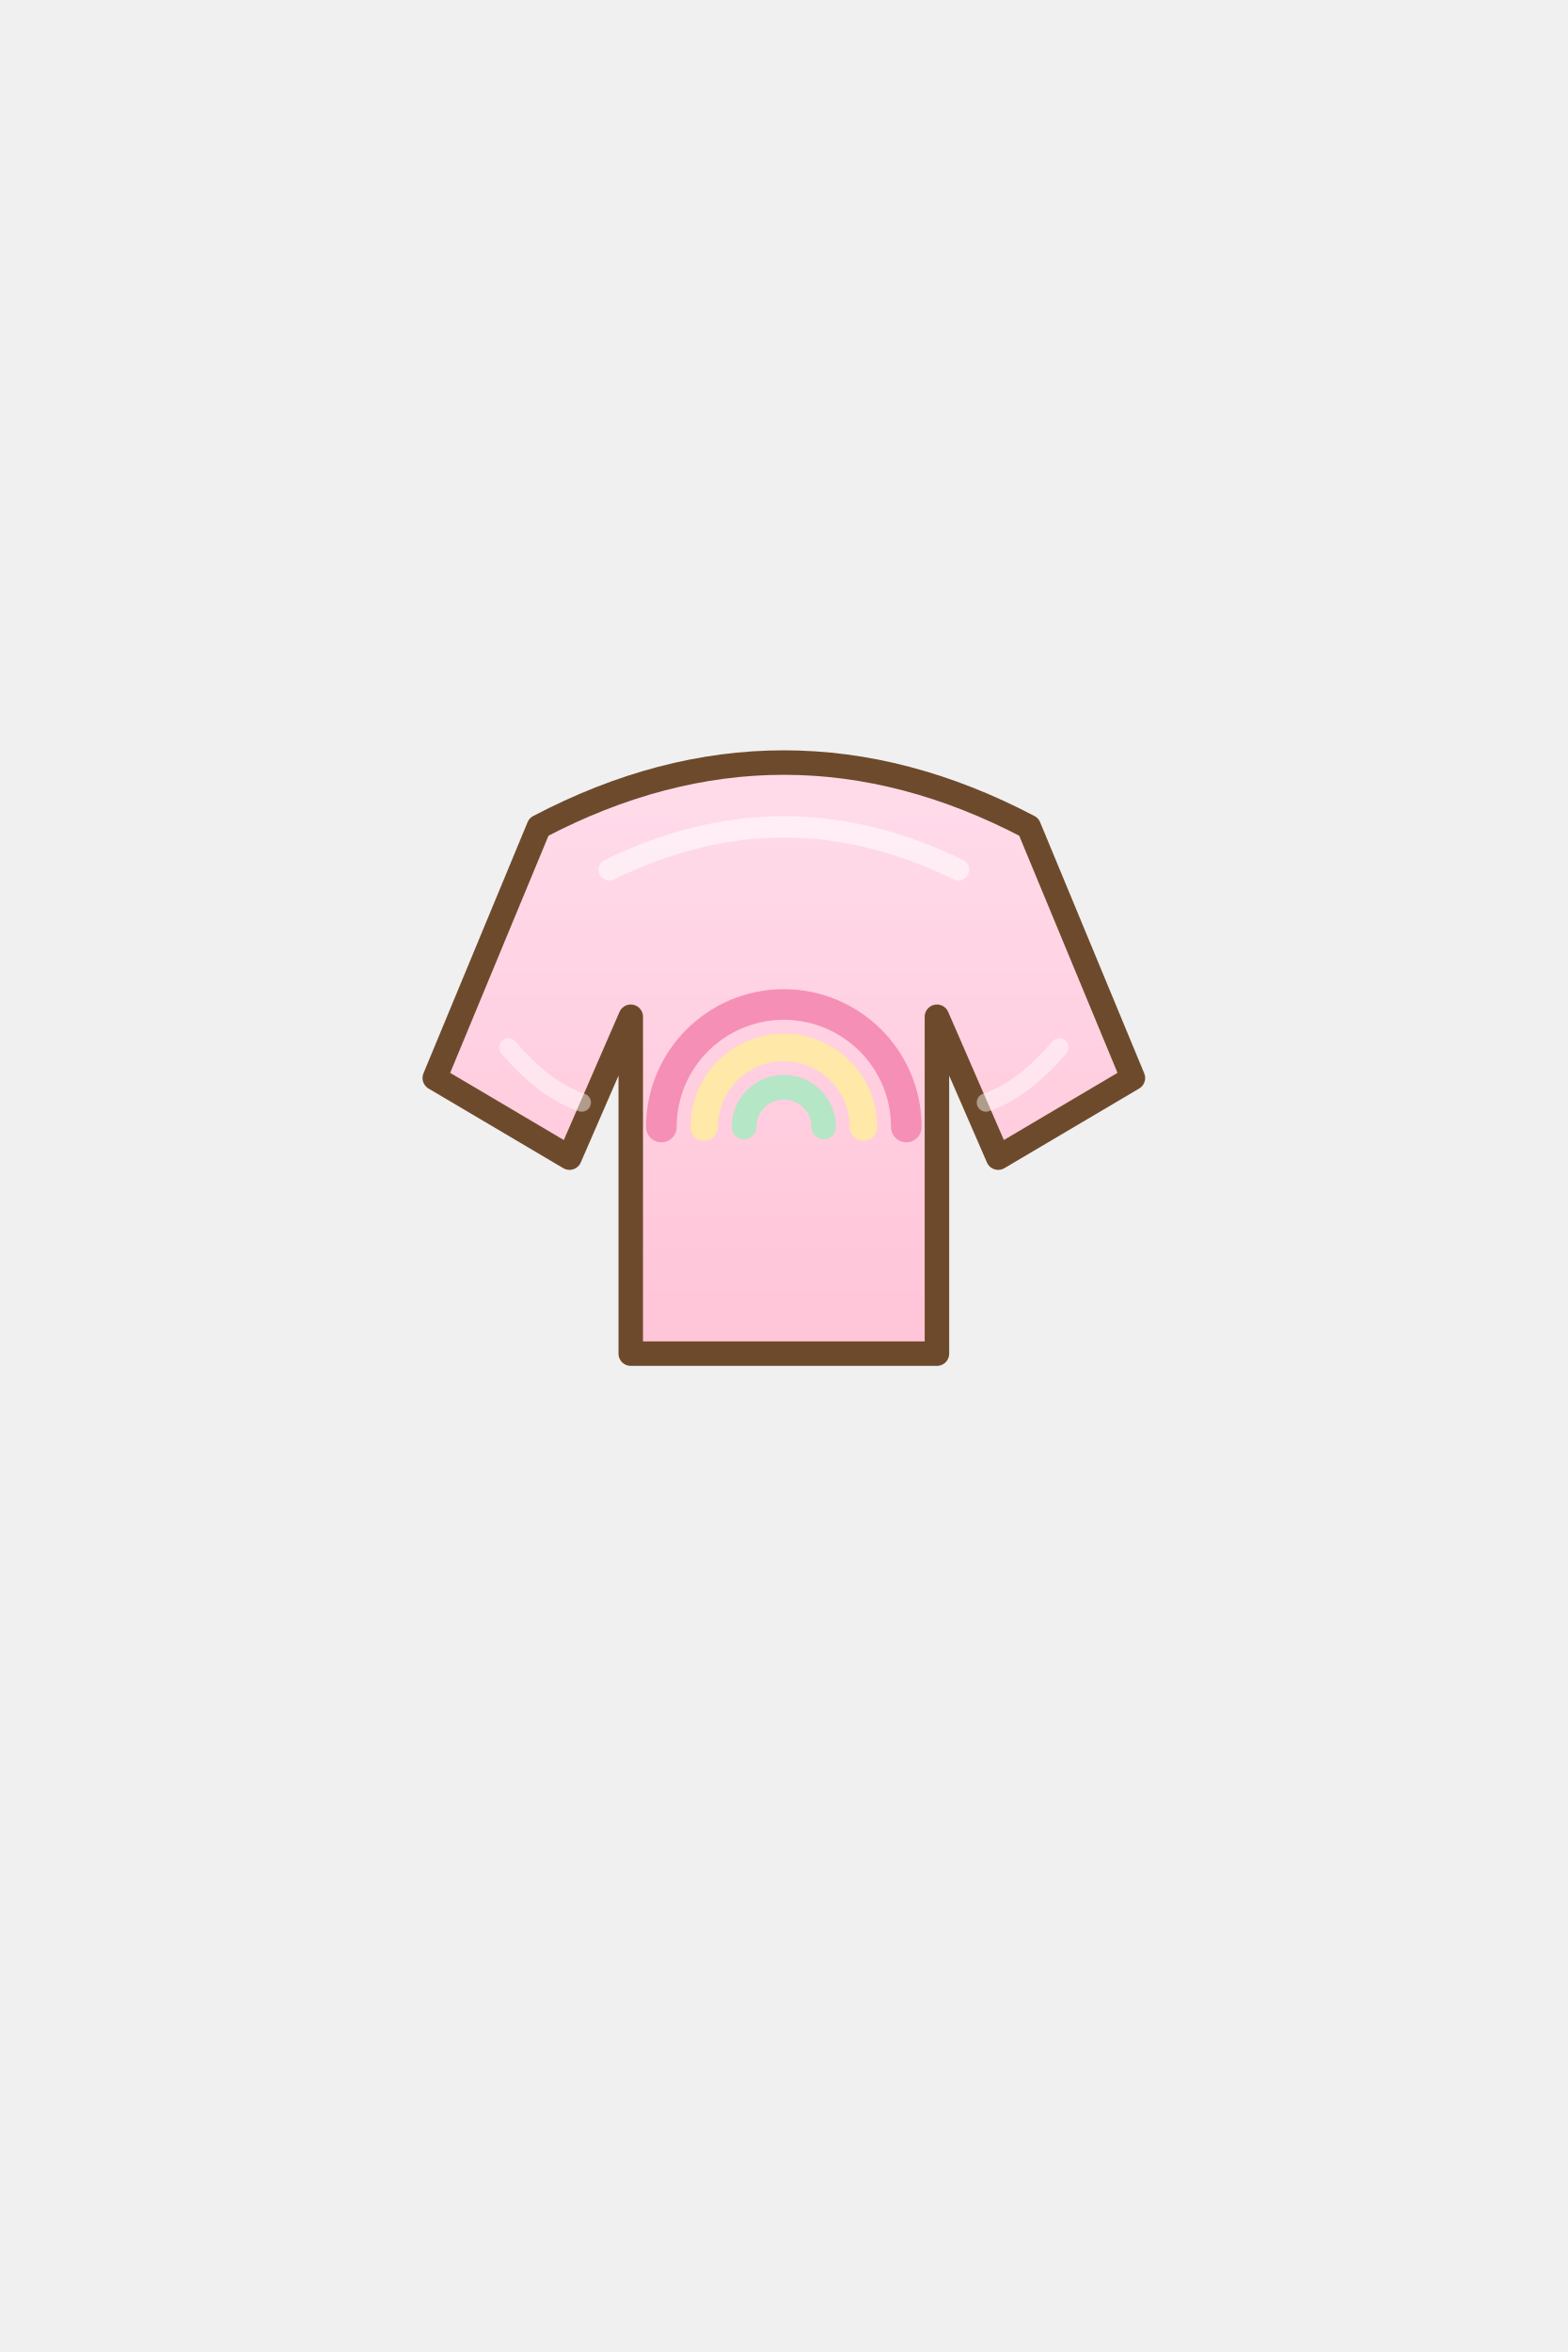
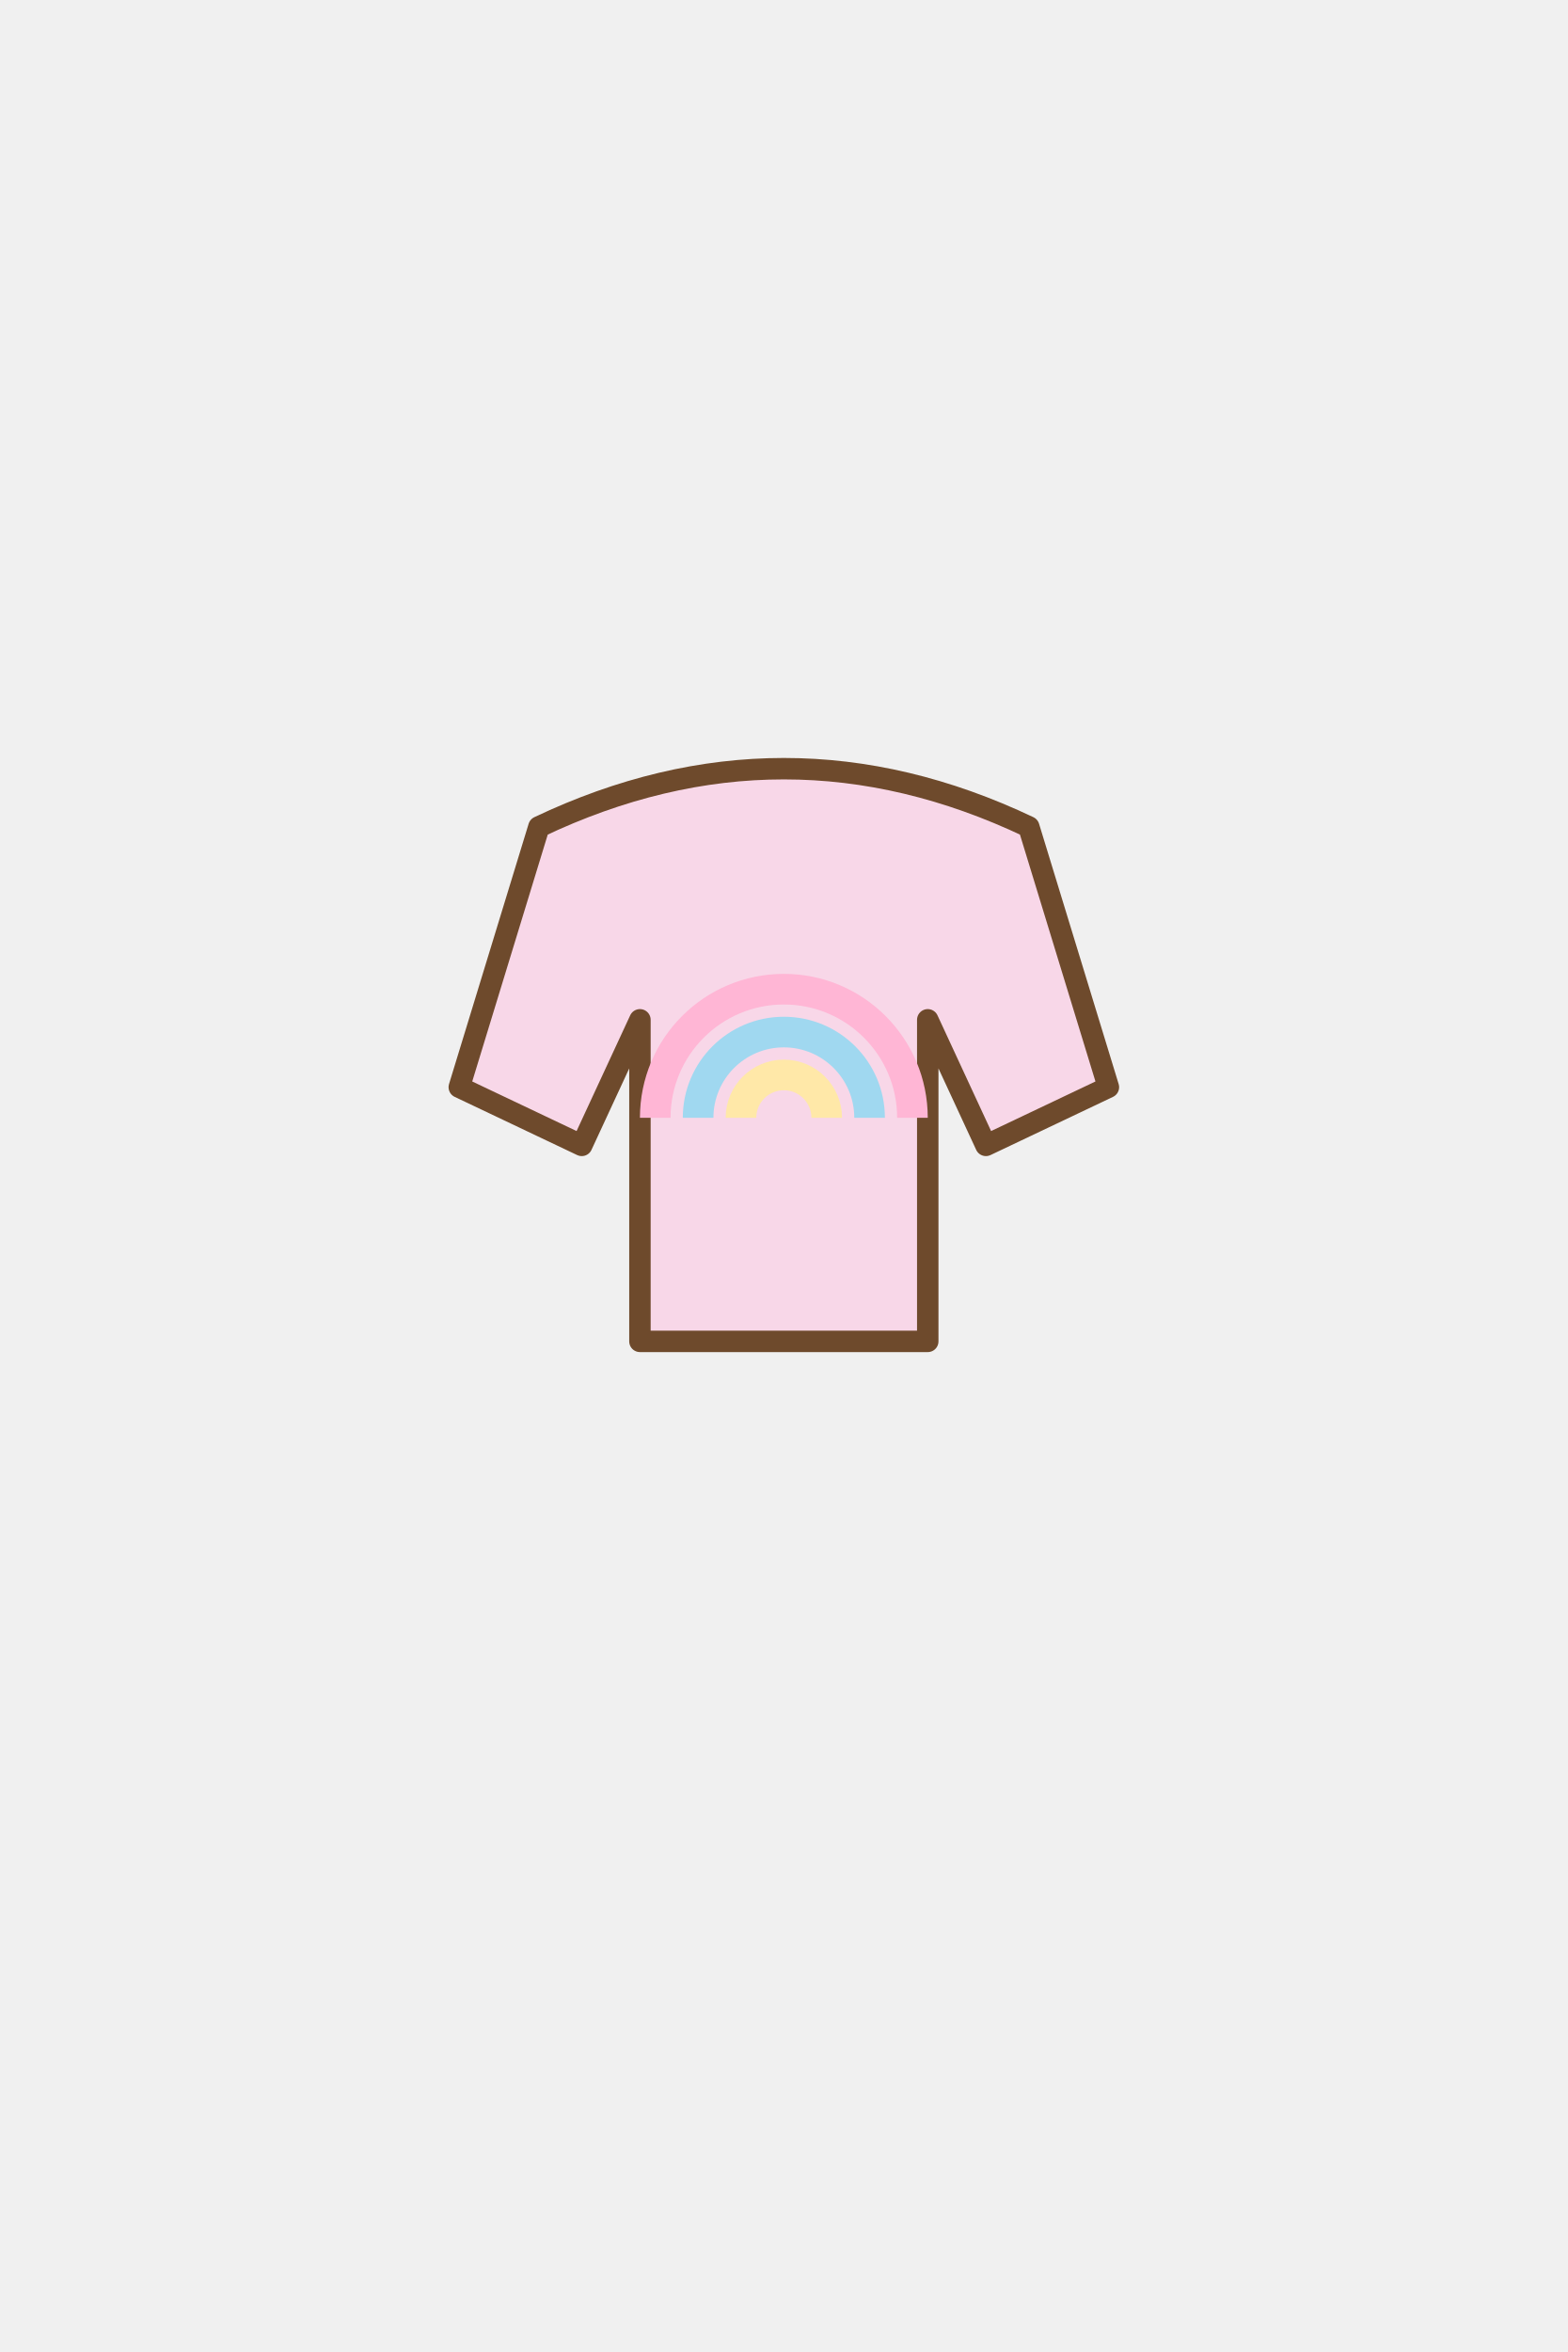
<svg xmlns="http://www.w3.org/2000/svg" width="512" height="768" viewBox="0 0 512 768">
-   <defs>
-     <linearGradient id="g" x1="0" y1="0" x2="0" y2="1">
-       <stop offset="0" stop-color="#FFDCEB" />
-       <stop offset="1" stop-color="#FFC4D7" />
-     </linearGradient>
-   </defs>
-   <path d="M176 270 Q256 228 336 270 L370 352 L326 378 L306 332 L306 442 L206 442 L206 332 L186 378 L142 352 Z" fill="url(#g)" stroke="#6E4A2C" stroke-width="8" stroke-linejoin="round" />
-   <path d="M199 284 Q256 256 313 284" fill="none" stroke="#FFFFFF" stroke-width="7" stroke-linecap="round" opacity="0.55" />
-   <path d="M166 342 Q178 356 190 360 M346 342 Q334 356 322 360" fill="none" stroke="#FFFFFF" stroke-width="6" stroke-linecap="round" opacity="0.45" />
-   <path d="M216 368 A40 40 0 0 1 296 368" fill="none" stroke="#F58FB6" stroke-width="10" stroke-linecap="round" />
-   <path d="M230 368 A26 26 0 0 1 282 368" fill="none" stroke="#FFE8A8" stroke-width="9" stroke-linecap="round" />
-   <path d="M243 368 A13 13 0 0 1 269 368" fill="none" stroke="#B5E6C5" stroke-width="8" stroke-linecap="round" />
+   <path d="M176 270 Q256 232 336 270 L362 355 L322 374 L303 333 L303 438 L209 438 L209 333 L190 374 L150 355 Z" fill="#F8D7E8" stroke="#6E4A2C" stroke-width="7" stroke-linejoin="round" />
+   <path d="M214 365 A42 42 0 0 1 298 365" fill="none" stroke="#FFB6D5" stroke-width="10" />
+   <path d="M228 365 A28 28 0 0 1 284 365" fill="none" stroke="#A0D8F0" stroke-width="10" />
+   <path d="M242 365 A14 14 0 0 1 270 365" fill="none" stroke="#FFE8A8" stroke-width="10" />
</svg>
